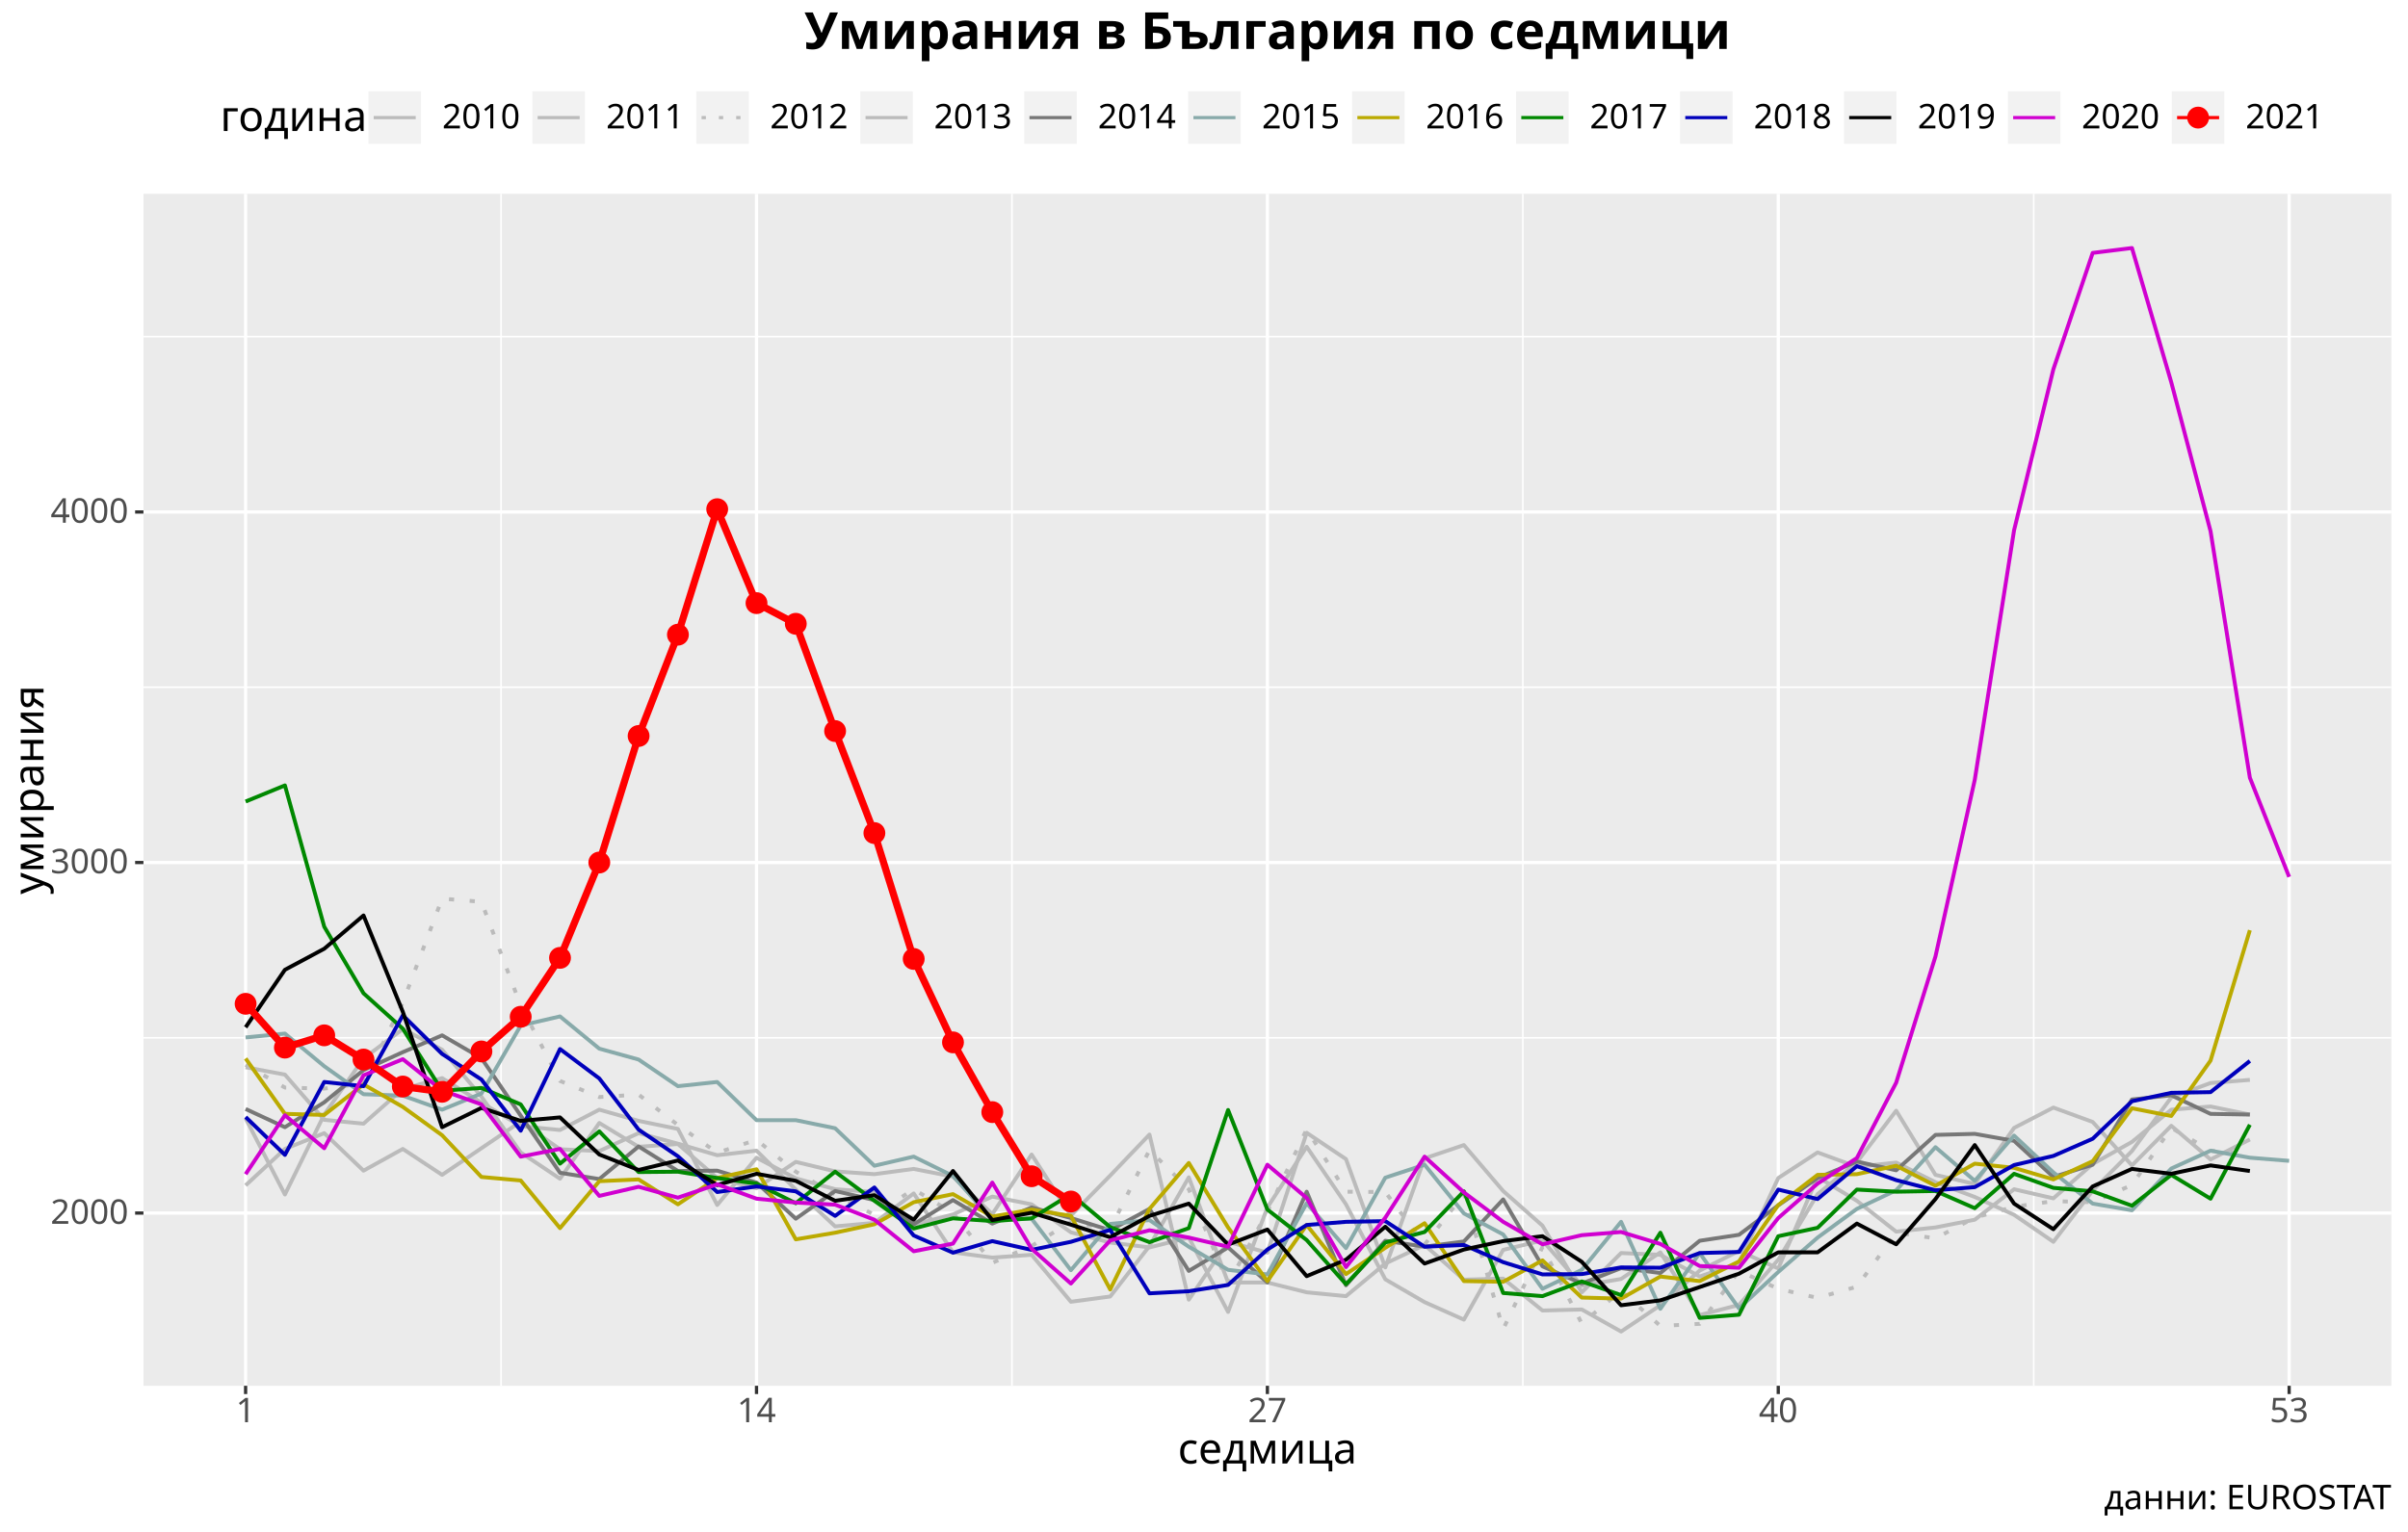
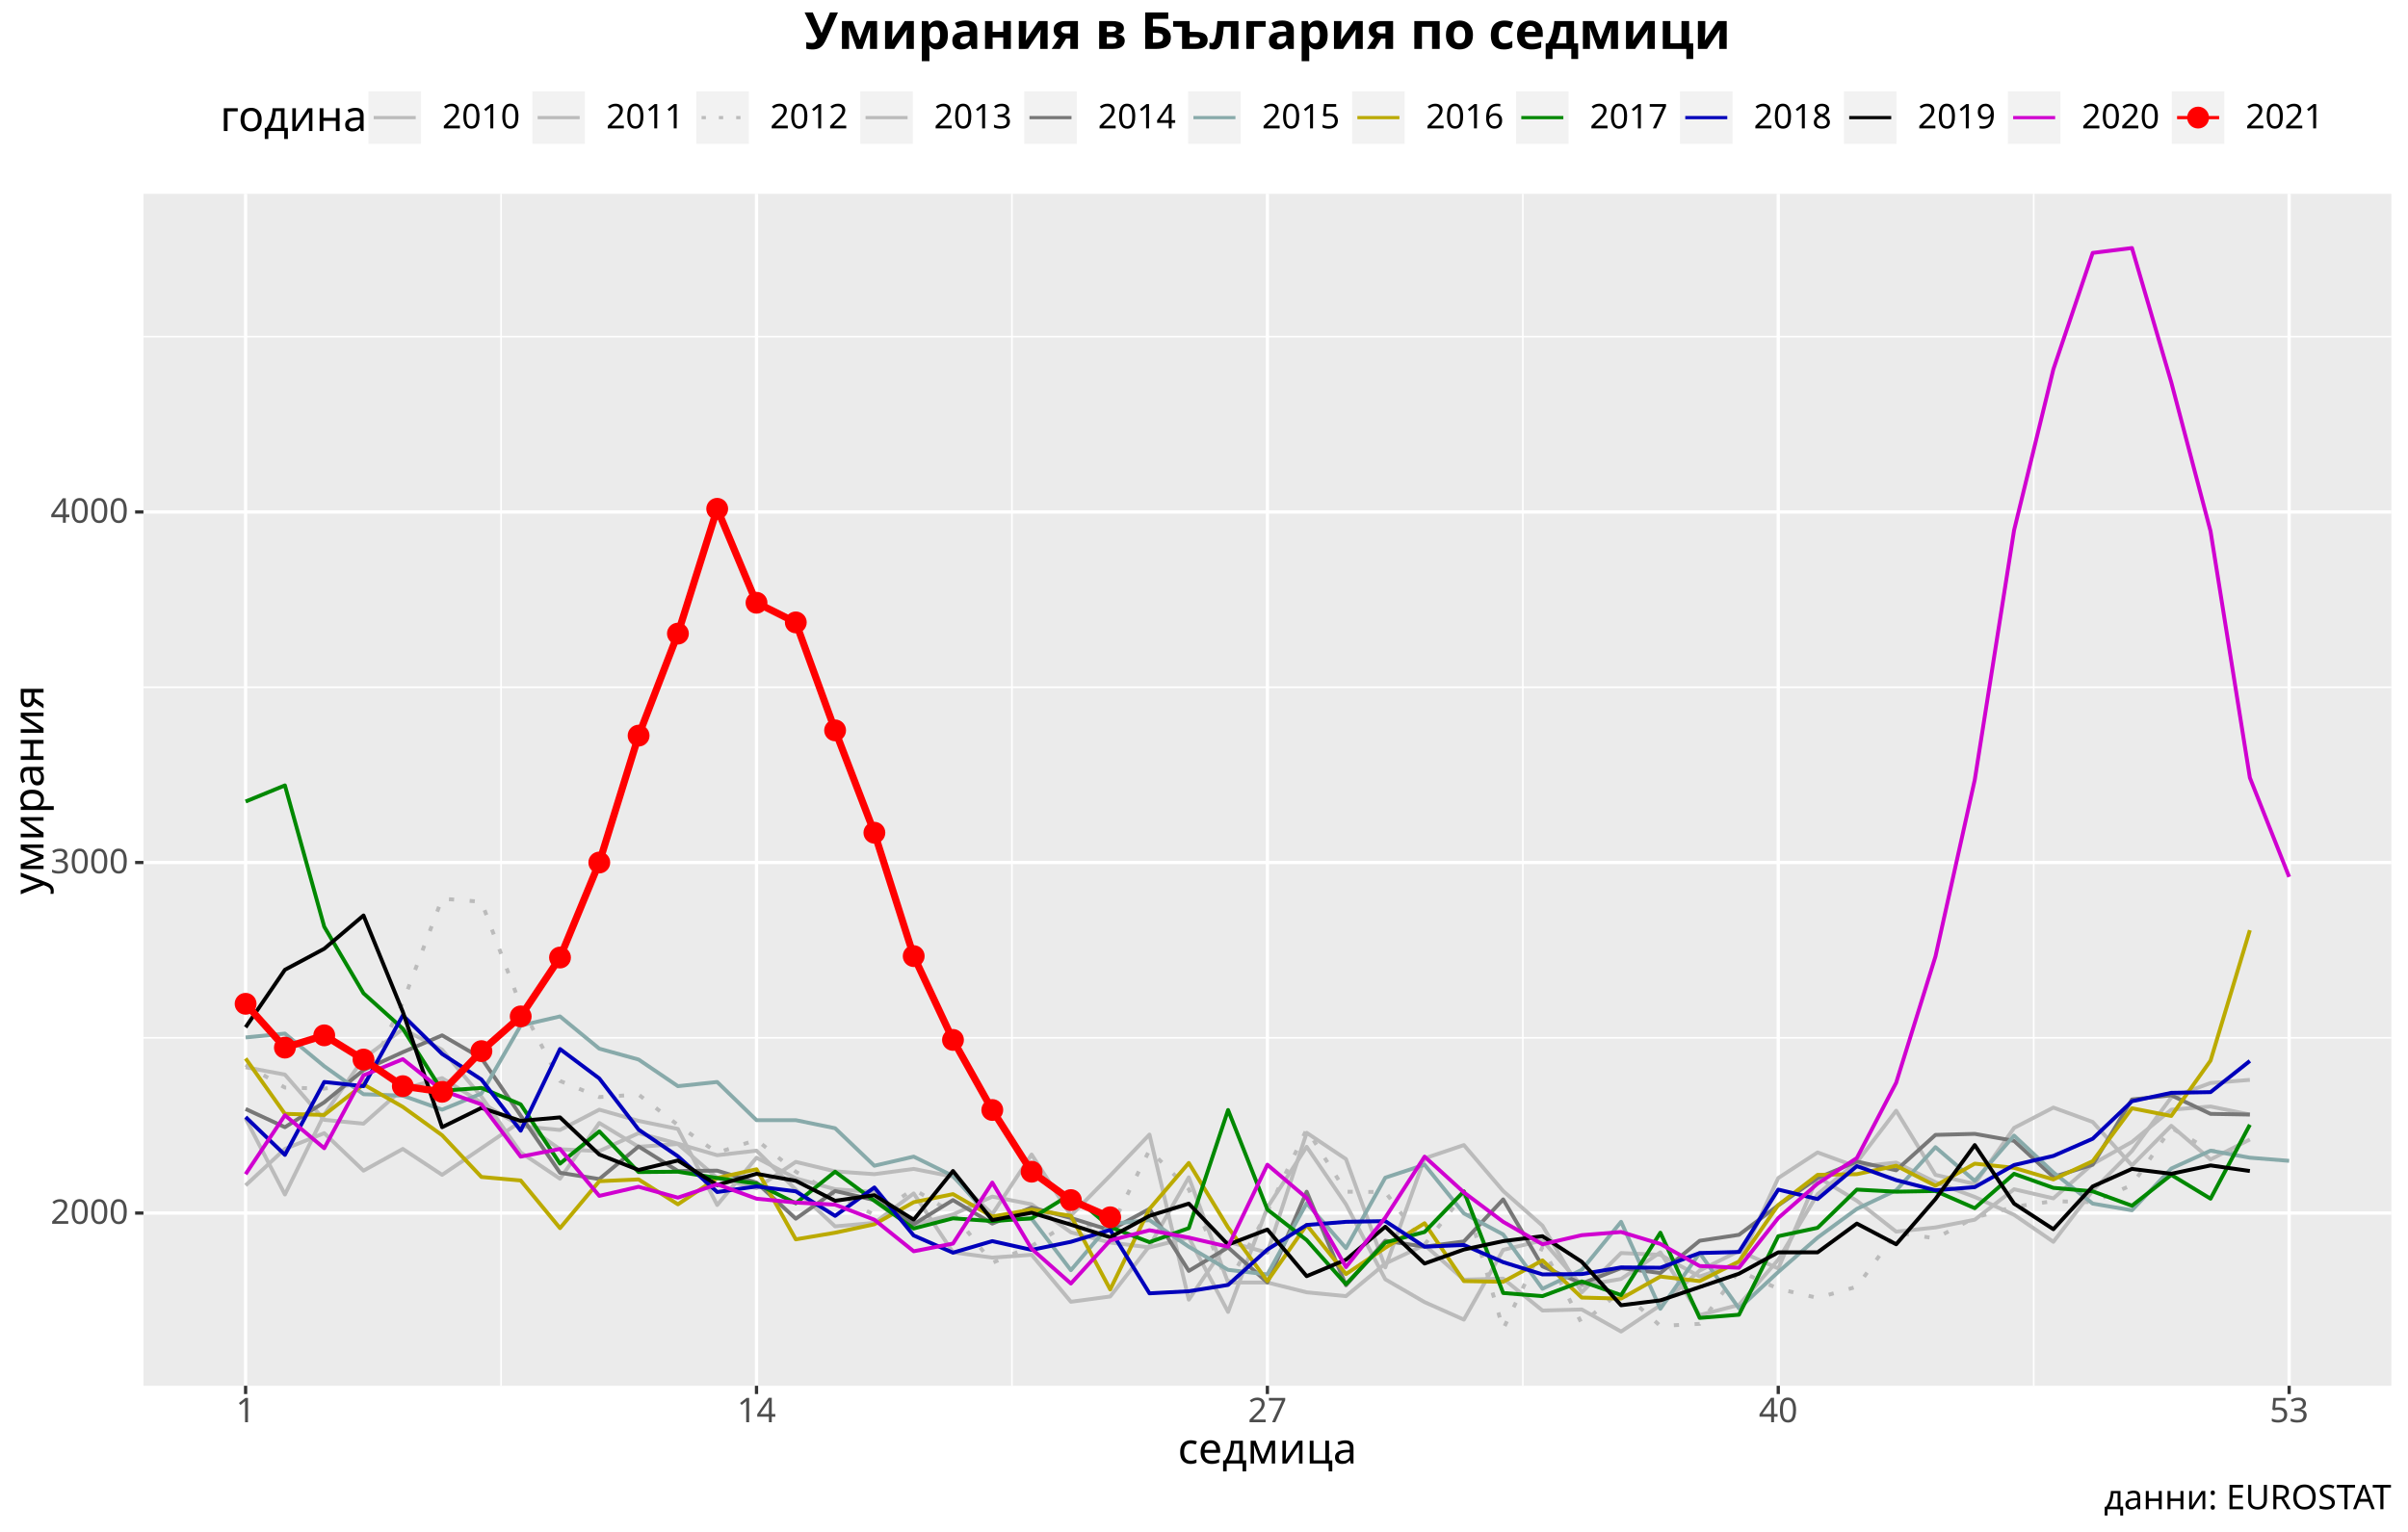
<svg xmlns="http://www.w3.org/2000/svg" class="svglite" viewBox="0 0 792.00 504.00">
  <defs>
    <style type="text/css">
    .svglite line, .svglite polyline, .svglite polygon, .svglite path, .svglite rect, .svglite circle {
      fill: none;
      stroke: #000000;
      stroke-linecap: round;
      stroke-linejoin: round;
      stroke-miterlimit: 10.00;
    }
  </style>
  </defs>
  <rect width="100%" height="100%" style="stroke: none; fill: #FFFFFF;" />
  <defs>
    <clipPath id="cpMC4wMHw3OTIuMDB8MC4wMHw1MDQuMDA=">
      <rect x="0.00" y="0.00" width="792.00" height="504.00" />
    </clipPath>
  </defs>
  <g clip-path="url(#cpMC4wMHw3OTIuMDB8MC4wMHw1MDQuMDA=)">
    <rect x="-0" y="-0" width="792.00" height="504.00" style="stroke-width: 1.07; stroke: #FFFFFF; fill: #FFFFFF;" />
  </g>
  <defs>
    <clipPath id="cpNDcuMTh8Nzg2LjUyfDYzLjc3fDQ1NS45MQ==">
      <rect x="47.18" y="63.77" width="739.34" height="392.14" />
    </clipPath>
  </defs>
  <g clip-path="url(#cpNDcuMTh8Nzg2LjUyfDYzLjc3fDQ1NS45MQ==)">
    <rect x="47.18" y="63.77" width="739.34" height="392.14" style="stroke-width: 1.07; stroke: none; fill: #EBEBEB;" />
    <polyline points="47.18,341.44 786.52,341.44 " style="stroke-width: 0.53; stroke: #FFFFFF; stroke-linecap: butt;" />
    <polyline points="47.18,226.11 786.52,226.11 " style="stroke-width: 0.53; stroke: #FFFFFF; stroke-linecap: butt;" />
    <polyline points="47.18,110.77 786.52,110.77 " style="stroke-width: 0.53; stroke: #FFFFFF; stroke-linecap: butt;" />
    <polyline points="164.80,455.91 164.80,63.77 " style="stroke-width: 0.53; stroke: #FFFFFF; stroke-linecap: butt;" />
    <polyline points="332.83,455.91 332.83,63.77 " style="stroke-width: 0.53; stroke: #FFFFFF; stroke-linecap: butt;" />
    <polyline points="500.87,455.91 500.87,63.77 " style="stroke-width: 0.53; stroke: #FFFFFF; stroke-linecap: butt;" />
    <polyline points="668.90,455.91 668.90,63.77 " style="stroke-width: 0.53; stroke: #FFFFFF; stroke-linecap: butt;" />
    <polyline points="47.18,399.10 786.52,399.10 " style="stroke-width: 1.07; stroke: #FFFFFF; stroke-linecap: butt;" />
    <polyline points="47.18,283.77 786.52,283.77 " style="stroke-width: 1.07; stroke: #FFFFFF; stroke-linecap: butt;" />
    <polyline points="47.18,168.44 786.52,168.44 " style="stroke-width: 1.07; stroke: #FFFFFF; stroke-linecap: butt;" />
    <polyline points="80.78,455.91 80.78,63.77 " style="stroke-width: 1.07; stroke: #FFFFFF; stroke-linecap: butt;" />
    <polyline points="248.82,455.91 248.82,63.77 " style="stroke-width: 1.07; stroke: #FFFFFF; stroke-linecap: butt;" />
    <polyline points="416.85,455.91 416.85,63.77 " style="stroke-width: 1.07; stroke: #FFFFFF; stroke-linecap: butt;" />
    <polyline points="584.88,455.91 584.88,63.77 " style="stroke-width: 1.07; stroke: #FFFFFF; stroke-linecap: butt;" />
    <polyline points="752.91,455.91 752.91,63.77 " style="stroke-width: 1.07; stroke: #FFFFFF; stroke-linecap: butt;" />
    <polyline points="80.78,367.96 93.71,392.99 106.64,366.69 119.56,348.24 132.49,338.55 145.41,345.36 158.34,360.81 171.26,379.15 184.19,387.80 197.11,369.46 210.04,377.30 222.97,376.38 235.89,387.57 248.82,390.91 261.74,382.26 274.67,385.38 287.59,386.30 300.52,384.57 313.44,387.11 326.37,399.45 339.30,379.84 352.22,399.91 365.15,386.76 378.07,373.27 391.00,427.59 403.92,408.56 416.85,412.13 429.77,372.69 442.70,381.34 455.63,416.98 468.55,381.11 481.48,376.73 494.40,391.84 507.33,403.25 520.25,425.17 533.18,412.25 546.10,412.83 559.03,419.98 571.96,415.48 584.88,387.57 597.81,379.15 610.73,383.88 623.66,382.49 636.58,388.95 649.51,393.80 662.44,399.68 675.36,408.56 688.29,391.72 701.21,378.69 714.14,361.04 727.06,356.31 739.99,355.28 " style="stroke-width: 1.28; stroke: #BBBBBB; stroke-linecap: butt;" />
    <polyline points="80.78,351.12 93.71,353.55 106.64,368.42 119.56,369.69 132.49,358.27 145.41,354.70 158.34,362.77 171.26,370.50 184.19,371.77 197.11,365.08 210.04,368.77 222.97,371.42 235.89,396.45 248.82,380.88 261.74,387.68 274.67,391.26 287.59,392.18 300.52,402.91 313.44,399.56 326.37,393.68 339.30,396.22 352.22,405.44 365.15,408.79 378.07,410.40 391.00,407.17 403.92,431.62 416.85,397.26 429.77,377.30 442.70,396.22 455.63,420.90 468.55,428.40 481.48,434.16 494.40,411.21 507.33,408.10 520.25,422.97 533.18,420.78 546.10,412.02 559.03,432.66 571.96,429.32 584.88,414.44 597.81,392.87 610.73,382.38 623.66,365.42 636.58,386.53 649.51,389.53 662.44,371.08 675.36,364.39 688.29,369.12 701.21,383.42 714.14,370.38 727.06,381.46 739.99,374.88 " style="stroke-width: 1.28; stroke: #BBBBBB; stroke-linecap: butt;" />
    <polyline points="80.78,350.32 93.71,357.81 106.64,358.16 119.56,356.43 132.49,329.79 145.41,295.65 158.34,296.69 171.26,330.83 184.19,355.62 197.11,360.93 210.04,360.12 222.97,370.15 235.89,379.26 248.82,375.00 261.74,385.49 274.67,392.99 287.59,399.68 300.52,391.26 313.44,399.10 326.37,415.48 339.30,409.94 352.22,401.98 365.15,404.41 378.07,378.34 391.00,391.26 403.92,422.40 416.85,398.64 429.77,371.54 442.70,392.07 455.63,392.18 468.55,409.48 481.48,392.87 494.40,437.28 507.33,410.29 520.25,435.43 533.18,424.70 546.10,436.24 559.03,435.55 571.96,418.13 584.88,424.01 597.81,427.01 610.73,423.32 623.66,405.56 636.58,407.41 649.51,400.60 662.44,397.03 675.36,395.18 688.29,395.53 701.21,389.87 714.14,371.08 727.06,378.57 739.99,379.73 " style="stroke-width: 1.28; stroke: #BBBBBB; stroke-dasharray: 1.71,5.12; stroke-linecap: butt;" />
    <polyline points="80.78,389.99 93.71,378.00 106.64,372.81 119.56,385.15 132.49,378.00 145.41,386.53 158.34,377.77 171.26,369.00 184.19,378.11 197.11,378.69 210.04,372.81 222.97,376.27 235.89,380.07 248.82,378.57 261.74,391.37 274.67,403.48 287.59,402.33 300.52,392.64 313.44,412.02 326.37,413.75 339.30,412.83 352.22,428.28 365.15,426.55 378.07,409.94 391.00,387.34 403.92,421.94 416.85,421.94 429.77,425.17 442.70,426.43 455.63,415.71 468.55,409.60 481.48,421.01 494.40,420.67 507.33,431.16 520.25,430.82 533.18,438.08 546.10,429.43 559.03,418.02 571.96,411.56 584.88,417.32 597.81,387.22 610.73,395.06 623.66,405.21 636.58,403.83 649.51,401.29 662.44,391.26 675.36,394.26 688.29,382.96 701.21,375.69 714.14,365.08 727.06,364.04 739.99,366.69 " style="stroke-width: 1.28; stroke: #BBBBBB; stroke-linecap: butt;" />
    <polyline points="80.78,364.85 93.71,370.85 106.64,362.66 119.56,352.05 132.49,346.16 145.41,340.63 158.34,348.13 171.26,367.04 184.19,385.84 197.11,387.91 210.04,377.19 222.97,385.26 235.89,385.15 248.82,389.07 261.74,400.95 274.67,391.84 287.59,394.83 300.52,402.79 313.44,394.83 326.37,402.56 339.30,397.26 352.22,400.72 365.15,404.75 378.07,397.72 391.00,418.13 403.92,410.40 416.85,421.94 429.77,392.07 442.70,422.86 455.63,408.21 468.55,410.17 481.48,408.44 494.40,394.60 507.33,416.63 520.25,422.28 533.18,417.21 546.10,418.82 559.03,408.21 571.96,406.25 584.88,396.56 597.81,387.57 610.73,382.15 623.66,385.03 636.58,373.38 649.51,373.04 662.44,375.34 675.36,387.22 688.29,383.19 701.21,361.73 714.14,360.35 727.06,366.46 739.99,366.69 " style="stroke-width: 1.28; stroke: #777777; stroke-linecap: butt;" />
    <polyline points="80.78,341.32 93.71,340.05 106.64,350.78 119.56,360.00 132.49,360.47 145.41,365.08 158.34,359.77 171.26,337.40 184.19,334.40 197.11,345.01 210.04,348.59 222.97,357.35 235.89,355.97 248.82,368.54 261.74,368.54 274.67,371.19 287.59,383.53 300.52,380.53 313.44,386.88 326.37,401.29 339.30,400.95 352.22,417.90 365.15,402.68 378.07,401.41 391.00,410.17 403.92,417.78 416.85,419.28 429.77,395.87 442.70,410.63 455.63,387.45 468.55,383.19 481.48,399.22 494.40,406.14 507.33,424.01 520.25,417.78 533.18,401.98 546.10,430.59 559.03,412.25 571.96,430.47 584.88,418.48 597.81,407.17 610.73,397.72 623.66,391.60 636.58,377.42 649.51,388.49 662.44,373.61 675.36,385.72 688.29,395.99 701.21,398.18 714.14,384.45 727.06,378.57 739.99,380.88 752.91,381.92 " style="stroke-width: 1.28; stroke: #88AAAA; stroke-linecap: butt;" />
    <polyline points="80.78,348.24 93.71,366.46 106.64,366.81 119.56,356.78 132.49,364.16 145.41,373.50 158.34,387.22 171.26,388.38 184.19,404.06 197.11,388.61 210.04,388.03 222.97,396.22 235.89,387.57 248.82,384.69 261.74,407.75 274.67,405.56 287.59,402.79 300.52,395.53 313.44,392.87 326.37,400.25 339.30,397.95 352.22,400.02 365.15,424.24 378.07,397.72 391.00,382.61 403.92,403.83 416.85,421.48 429.77,403.02 442.70,419.17 455.63,410.52 468.55,402.45 481.48,421.48 494.40,421.71 507.33,414.67 520.25,426.90 533.18,427.24 546.10,419.98 559.03,421.48 571.96,415.02 584.88,396.45 597.81,386.53 610.73,386.30 623.66,383.53 636.58,390.11 649.51,382.84 662.44,384.22 675.36,388.03 688.29,382.03 701.21,364.62 714.14,367.15 727.06,348.93 739.99,306.03 " style="stroke-width: 1.28; stroke: #BBAA00; stroke-linecap: butt;" />
    <polyline points="80.78,263.70 93.71,258.40 106.64,304.88 119.56,326.79 132.49,338.44 145.41,358.85 158.34,357.93 171.26,363.35 184.19,382.84 197.11,372.23 210.04,385.61 222.97,385.49 235.89,387.57 248.82,389.41 261.74,395.87 274.67,385.49 287.59,395.06 300.52,404.18 313.44,400.83 326.37,401.75 339.30,400.83 352.22,392.87 365.15,403.71 378.07,408.67 391.00,404.06 403.92,365.19 416.85,397.95 429.77,407.98 442.70,422.51 455.63,408.79 468.55,405.33 481.48,391.95 494.40,425.40 507.33,426.43 520.25,421.59 533.18,426.09 546.10,405.56 559.03,433.59 571.96,432.55 584.88,406.71 597.81,403.95 610.73,391.37 623.66,392.07 636.58,391.84 649.51,397.49 662.44,386.18 675.36,390.80 688.29,391.95 701.21,396.68 714.14,386.53 727.06,394.37 739.99,370.04 " style="stroke-width: 1.28; stroke: #008800; stroke-linecap: butt;" />
    <polyline points="80.78,367.50 93.71,379.96 106.64,355.97 119.56,357.35 132.49,334.05 145.41,346.74 158.34,355.16 171.26,372.00 184.19,345.13 197.11,354.81 210.04,371.65 222.97,380.42 235.89,392.18 248.82,390.34 261.74,391.95 274.67,400.02 287.59,390.68 300.52,406.48 313.44,412.13 326.37,408.33 339.30,411.21 352.22,408.56 365.15,404.64 378.07,425.51 391.00,424.82 403.92,422.74 416.85,411.10 429.77,403.02 442.70,401.98 455.63,401.75 468.55,410.17 481.48,409.60 494.40,415.25 507.33,419.28 520.25,419.17 533.18,416.98 546.10,417.09 559.03,412.25 571.96,411.90 584.88,391.37 597.81,394.49 610.73,383.65 623.66,388.26 636.58,391.60 649.51,390.57 662.44,383.30 675.36,380.30 688.29,374.65 701.21,362.31 714.14,359.54 727.06,359.31 739.99,349.05 " style="stroke-width: 1.28; stroke: #0000BB; stroke-linecap: butt;" />
    <polyline points="80.78,337.98 93.71,319.06 106.64,312.14 119.56,301.19 132.49,332.90 145.41,370.85 158.34,364.50 171.26,368.77 184.19,367.62 197.11,379.84 210.04,384.92 222.97,381.80 235.89,389.87 248.82,386.18 261.74,388.49 274.67,395.06 287.59,393.22 300.52,401.29 313.44,385.26 326.37,401.41 339.30,398.99 352.22,402.91 365.15,407.06 378.07,400.02 391.00,395.99 403.92,409.48 416.85,404.52 429.77,419.86 442.70,414.44 455.63,403.60 468.55,415.71 481.48,411.10 494.40,408.33 507.33,406.71 520.25,415.13 533.18,429.43 546.10,427.82 559.03,423.44 571.96,419.05 584.88,412.02 597.81,412.02 610.73,402.56 623.66,409.37 636.58,394.49 649.51,376.73 662.44,395.99 675.36,404.41 688.29,390.34 701.21,384.57 714.14,386.18 727.06,383.42 739.99,385.26 " style="stroke-width: 1.28; stroke-linecap: butt;" />
    <polyline points="80.78,386.30 93.71,366.92 106.64,377.77 119.56,353.78 132.49,348.47 145.41,358.74 158.34,363.35 171.26,380.53 184.19,378.00 197.11,393.45 210.04,390.45 222.97,394.03 235.89,389.64 248.82,394.37 261.74,395.64 274.67,396.33 287.59,401.29 300.52,411.67 313.44,409.14 326.37,389.07 339.30,410.87 352.22,422.28 365.15,408.10 378.07,404.75 391.00,407.17 403.92,410.17 416.85,383.19 429.77,394.14 442.70,416.86 455.63,400.60 468.55,380.53 481.48,392.30 494.40,401.98 507.33,409.37 520.25,406.37 533.18,405.33 546.10,409.25 559.03,416.52 571.96,417.09 584.88,400.72 597.81,389.41 610.73,380.99 623.66,356.20 636.58,314.68 649.51,256.55 662.44,174.44 675.36,121.50 688.29,83.21 701.21,81.60 714.14,125.77 727.06,174.78 739.99,255.86 752.91,288.50 " style="stroke-width: 1.28; stroke: #D000D0; stroke-linecap: butt;" />
-     <polyline points="80.78,330.25 93.71,344.67 106.64,340.63 119.56,348.59 132.49,357.47 145.41,359.20 158.34,345.93 171.26,334.52 184.19,315.14 197.11,283.77 210.04,242.14 222.97,208.81 235.89,167.52 248.82,198.43 261.74,205.23 274.67,240.52 287.59,274.08 300.52,315.49 313.44,342.94 326.37,365.89 339.30,386.99 352.22,395.30 " style="stroke-width: 2.35; stroke: #FF0000; stroke-linecap: butt;" />
+     <polyline points="80.78,330.25 93.71,344.67 106.64,340.63 119.56,348.59 132.49,357.35 145.41,359.20 158.34,345.82 171.26,334.40 184.19,315.03 197.11,283.77 210.04,242.02 222.97,208.46 235.89,167.40 248.82,198.31 261.74,204.77 274.67,240.29 287.59,273.97 300.52,314.56 313.44,342.13 326.37,365.19 339.30,385.49 352.22,394.83 365.15,400.49 " style="stroke-width: 2.35; stroke: #FF0000; stroke-linecap: butt;" />
    <circle cx="80.78" cy="330.25" r="3.24" style="stroke-width: 0.71; stroke: #FF0000; fill: #FF0000;" />
    <circle cx="93.71" cy="344.67" r="3.24" style="stroke-width: 0.71; stroke: #FF0000; fill: #FF0000;" />
    <circle cx="106.64" cy="340.63" r="3.24" style="stroke-width: 0.71; stroke: #FF0000; fill: #FF0000;" />
    <circle cx="119.56" cy="348.59" r="3.24" style="stroke-width: 0.71; stroke: #FF0000; fill: #FF0000;" />
-     <circle cx="132.49" cy="357.47" r="3.24" style="stroke-width: 0.71; stroke: #FF0000; fill: #FF0000;" />
+     <circle cx="132.49" cy="357.35" r="3.24" style="stroke-width: 0.71; stroke: #FF0000; fill: #FF0000;" />
    <circle cx="145.41" cy="359.20" r="3.24" style="stroke-width: 0.71; stroke: #FF0000; fill: #FF0000;" />
-     <circle cx="158.34" cy="345.93" r="3.24" style="stroke-width: 0.71; stroke: #FF0000; fill: #FF0000;" />
-     <circle cx="171.26" cy="334.52" r="3.24" style="stroke-width: 0.71; stroke: #FF0000; fill: #FF0000;" />
-     <circle cx="184.19" cy="315.14" r="3.24" style="stroke-width: 0.71; stroke: #FF0000; fill: #FF0000;" />
+     <circle cx="158.34" cy="345.82" r="3.24" style="stroke-width: 0.71; stroke: #FF0000; fill: #FF0000;" />
+     <circle cx="171.26" cy="334.40" r="3.24" style="stroke-width: 0.71; stroke: #FF0000; fill: #FF0000;" />
+     <circle cx="184.19" cy="315.03" r="3.24" style="stroke-width: 0.71; stroke: #FF0000; fill: #FF0000;" />
    <circle cx="197.11" cy="283.77" r="3.24" style="stroke-width: 0.71; stroke: #FF0000; fill: #FF0000;" />
-     <circle cx="210.04" cy="242.14" r="3.24" style="stroke-width: 0.71; stroke: #FF0000; fill: #FF0000;" />
-     <circle cx="222.97" cy="208.81" r="3.24" style="stroke-width: 0.71; stroke: #FF0000; fill: #FF0000;" />
-     <circle cx="235.89" cy="167.52" r="3.24" style="stroke-width: 0.71; stroke: #FF0000; fill: #FF0000;" />
-     <circle cx="248.82" cy="198.43" r="3.24" style="stroke-width: 0.71; stroke: #FF0000; fill: #FF0000;" />
-     <circle cx="261.74" cy="205.23" r="3.24" style="stroke-width: 0.71; stroke: #FF0000; fill: #FF0000;" />
-     <circle cx="274.67" cy="240.52" r="3.24" style="stroke-width: 0.71; stroke: #FF0000; fill: #FF0000;" />
-     <circle cx="287.59" cy="274.08" r="3.24" style="stroke-width: 0.71; stroke: #FF0000; fill: #FF0000;" />
-     <circle cx="300.52" cy="315.49" r="3.24" style="stroke-width: 0.71; stroke: #FF0000; fill: #FF0000;" />
-     <circle cx="313.44" cy="342.94" r="3.24" style="stroke-width: 0.71; stroke: #FF0000; fill: #FF0000;" />
-     <circle cx="326.37" cy="365.89" r="3.24" style="stroke-width: 0.71; stroke: #FF0000; fill: #FF0000;" />
-     <circle cx="339.30" cy="386.99" r="3.24" style="stroke-width: 0.71; stroke: #FF0000; fill: #FF0000;" />
-     <circle cx="352.22" cy="395.30" r="3.24" style="stroke-width: 0.71; stroke: #FF0000; fill: #FF0000;" />
+     <circle cx="210.04" cy="242.02" r="3.24" style="stroke-width: 0.71; stroke: #FF0000; fill: #FF0000;" />
+     <circle cx="222.97" cy="208.46" r="3.24" style="stroke-width: 0.71; stroke: #FF0000; fill: #FF0000;" />
+     <circle cx="235.89" cy="167.40" r="3.24" style="stroke-width: 0.71; stroke: #FF0000; fill: #FF0000;" />
+     <circle cx="248.82" cy="198.31" r="3.24" style="stroke-width: 0.71; stroke: #FF0000; fill: #FF0000;" />
+     <circle cx="261.74" cy="204.77" r="3.24" style="stroke-width: 0.71; stroke: #FF0000; fill: #FF0000;" />
+     <circle cx="274.67" cy="240.29" r="3.24" style="stroke-width: 0.71; stroke: #FF0000; fill: #FF0000;" />
+     <circle cx="287.59" cy="273.97" r="3.24" style="stroke-width: 0.71; stroke: #FF0000; fill: #FF0000;" />
+     <circle cx="300.52" cy="314.56" r="3.24" style="stroke-width: 0.71; stroke: #FF0000; fill: #FF0000;" />
+     <circle cx="313.44" cy="342.13" r="3.24" style="stroke-width: 0.71; stroke: #FF0000; fill: #FF0000;" />
+     <circle cx="326.37" cy="365.19" r="3.24" style="stroke-width: 0.71; stroke: #FF0000; fill: #FF0000;" />
+     <circle cx="339.30" cy="385.49" r="3.24" style="stroke-width: 0.71; stroke: #FF0000; fill: #FF0000;" />
+     <circle cx="352.22" cy="394.83" r="3.24" style="stroke-width: 0.71; stroke: #FF0000; fill: #FF0000;" />
+     <circle cx="365.15" cy="400.49" r="3.24" style="stroke-width: 0.71; stroke: #FF0000; fill: #FF0000;" />
  </g>
  <g clip-path="url(#cpMC4wMHw3OTIuMDB8MC4wMHw1MDQuMDA=)">
    <text x="42.25" y="402.64" text-anchor="end" style="font-size: 11.20px; fill: #4D4D4D; font-family: Calibri;" textLength="22.69px" lengthAdjust="spacingAndGlyphs">2000</text>
    <text x="42.25" y="287.31" text-anchor="end" style="font-size: 11.20px; fill: #4D4D4D; font-family: Calibri;" textLength="22.69px" lengthAdjust="spacingAndGlyphs">3000</text>
    <text x="42.25" y="171.98" text-anchor="end" style="font-size: 11.20px; fill: #4D4D4D; font-family: Calibri;" textLength="22.69px" lengthAdjust="spacingAndGlyphs">4000</text>
    <polyline points="44.44,399.10 47.18,399.10 " style="stroke-width: 1.07; stroke: #333333; stroke-linecap: butt;" />
    <polyline points="44.44,283.77 47.18,283.77 " style="stroke-width: 1.07; stroke: #333333; stroke-linecap: butt;" />
    <polyline points="44.44,168.44 47.18,168.44 " style="stroke-width: 1.07; stroke: #333333; stroke-linecap: butt;" />
    <polyline points="80.78,458.65 80.78,455.91 " style="stroke-width: 1.07; stroke: #333333; stroke-linecap: butt;" />
    <polyline points="248.82,458.65 248.82,455.91 " style="stroke-width: 1.07; stroke: #333333; stroke-linecap: butt;" />
    <polyline points="416.85,458.65 416.85,455.91 " style="stroke-width: 1.07; stroke: #333333; stroke-linecap: butt;" />
    <polyline points="584.88,458.65 584.88,455.91 " style="stroke-width: 1.07; stroke: #333333; stroke-linecap: butt;" />
    <polyline points="752.91,458.65 752.91,455.91 " style="stroke-width: 1.07; stroke: #333333; stroke-linecap: butt;" />
    <text x="80.78" y="467.91" text-anchor="middle" style="font-size: 11.20px; fill: #4D4D4D; font-family: Calibri;" textLength="5.67px" lengthAdjust="spacingAndGlyphs">1</text>
    <text x="248.82" y="467.91" text-anchor="middle" style="font-size: 11.20px; fill: #4D4D4D; font-family: Calibri;" textLength="11.35px" lengthAdjust="spacingAndGlyphs">14</text>
    <text x="416.85" y="467.91" text-anchor="middle" style="font-size: 11.20px; fill: #4D4D4D; font-family: Calibri;" textLength="11.35px" lengthAdjust="spacingAndGlyphs">27</text>
    <text x="584.88" y="467.91" text-anchor="middle" style="font-size: 11.20px; fill: #4D4D4D; font-family: Calibri;" textLength="11.35px" lengthAdjust="spacingAndGlyphs">40</text>
    <text x="752.91" y="467.91" text-anchor="middle" style="font-size: 11.20px; fill: #4D4D4D; font-family: Calibri;" textLength="11.35px" lengthAdjust="spacingAndGlyphs">53</text>
    <text x="416.85" y="481.49" text-anchor="middle" style="font-size: 14.00px; font-family: Calibri;" textLength="52.01px" lengthAdjust="spacingAndGlyphs">седмица</text>
    <text transform="translate(14.32,259.84) rotate(-90)" text-anchor="middle" style="font-size: 14.00px; font-family: Calibri;" textLength="59.11px" lengthAdjust="spacingAndGlyphs">умирания</text>
    <rect x="66.95" y="24.57" width="699.81" height="28.24" style="stroke-width: 1.07; stroke: none; fill: #FFFFFF;" />
    <text x="72.43" y="43.11" style="font-size: 14.00px; font-family: Calibri;" textLength="41.78px" lengthAdjust="spacingAndGlyphs">година</text>
    <rect x="121.18" y="30.05" width="17.28" height="17.28" style="stroke-width: 1.07; stroke: none; fill: #F2F2F2;" />
    <line x1="122.91" y1="38.69" x2="136.73" y2="38.69" style="stroke-width: 1.07; stroke: #BBBBBB; stroke-linecap: butt;" />
    <rect x="175.10" y="30.05" width="17.28" height="17.28" style="stroke-width: 1.07; stroke: none; fill: #F2F2F2;" />
    <line x1="176.83" y1="38.69" x2="190.66" y2="38.69" style="stroke-width: 1.07; stroke: #BBBBBB; stroke-linecap: butt;" />
    <rect x="229.03" y="30.05" width="17.28" height="17.28" style="stroke-width: 1.07; stroke: none; fill: #F2F2F2;" />
    <line x1="230.75" y1="38.69" x2="244.58" y2="38.69" style="stroke-width: 1.07; stroke: #BBBBBB; stroke-dasharray: 1.42,4.27; stroke-linecap: butt;" />
    <rect x="282.95" y="30.05" width="17.28" height="17.28" style="stroke-width: 1.07; stroke: none; fill: #F2F2F2;" />
    <line x1="284.68" y1="38.69" x2="298.50" y2="38.69" style="stroke-width: 1.07; stroke: #BBBBBB; stroke-linecap: butt;" />
    <rect x="336.87" y="30.05" width="17.28" height="17.28" style="stroke-width: 1.07; stroke: none; fill: #F2F2F2;" />
    <line x1="338.60" y1="38.69" x2="352.42" y2="38.69" style="stroke-width: 1.07; stroke: #777777; stroke-linecap: butt;" />
    <rect x="390.79" y="30.05" width="17.28" height="17.28" style="stroke-width: 1.07; stroke: none; fill: #F2F2F2;" />
    <line x1="392.52" y1="38.69" x2="406.34" y2="38.69" style="stroke-width: 1.07; stroke: #88AAAA; stroke-linecap: butt;" />
    <rect x="444.71" y="30.05" width="17.28" height="17.28" style="stroke-width: 1.07; stroke: none; fill: #F2F2F2;" />
    <line x1="446.44" y1="38.69" x2="460.27" y2="38.69" style="stroke-width: 1.07; stroke: #BBAA00; stroke-linecap: butt;" />
    <rect x="498.64" y="30.05" width="17.28" height="17.28" style="stroke-width: 1.07; stroke: none; fill: #F2F2F2;" />
    <line x1="500.36" y1="38.69" x2="514.19" y2="38.69" style="stroke-width: 1.07; stroke: #008800; stroke-linecap: butt;" />
    <rect x="552.56" y="30.05" width="17.28" height="17.28" style="stroke-width: 1.07; stroke: none; fill: #F2F2F2;" />
    <line x1="554.29" y1="38.69" x2="568.11" y2="38.69" style="stroke-width: 1.07; stroke: #0000BB; stroke-linecap: butt;" />
    <rect x="606.48" y="30.05" width="17.28" height="17.28" style="stroke-width: 1.07; stroke: none; fill: #F2F2F2;" />
    <line x1="608.21" y1="38.69" x2="622.03" y2="38.69" style="stroke-width: 1.07; stroke-linecap: butt;" />
    <rect x="660.40" y="30.05" width="17.28" height="17.28" style="stroke-width: 1.07; stroke: none; fill: #F2F2F2;" />
    <line x1="662.13" y1="38.69" x2="675.95" y2="38.69" style="stroke-width: 1.07; stroke: #D000D0; stroke-linecap: butt;" />
    <rect x="714.32" y="30.05" width="17.28" height="17.28" style="stroke-width: 1.07; stroke: none; fill: #F2F2F2;" />
    <line x1="716.05" y1="38.69" x2="729.88" y2="38.69" style="stroke-width: 1.07; stroke: #FF0000; stroke-linecap: butt;" />
    <circle cx="722.96" cy="38.69" r="3.24" style="stroke-width: 0.71; stroke: #FF0000; fill: #FF0000;" />
    <text x="145.44" y="42.23" style="font-size: 11.20px; font-family: Calibri;" textLength="22.69px" lengthAdjust="spacingAndGlyphs">2010</text>
    <text x="199.36" y="42.23" style="font-size: 11.20px; font-family: Calibri;" textLength="22.69px" lengthAdjust="spacingAndGlyphs">2011</text>
    <text x="253.28" y="42.23" style="font-size: 11.20px; font-family: Calibri;" textLength="22.69px" lengthAdjust="spacingAndGlyphs">2012</text>
    <text x="307.20" y="42.23" style="font-size: 11.20px; font-family: Calibri;" textLength="22.69px" lengthAdjust="spacingAndGlyphs">2013</text>
    <text x="361.12" y="42.23" style="font-size: 11.20px; font-family: Calibri;" textLength="22.69px" lengthAdjust="spacingAndGlyphs">2014</text>
    <text x="415.05" y="42.23" style="font-size: 11.20px; font-family: Calibri;" textLength="22.69px" lengthAdjust="spacingAndGlyphs">2015</text>
    <text x="468.97" y="42.23" style="font-size: 11.20px; font-family: Calibri;" textLength="22.69px" lengthAdjust="spacingAndGlyphs">2016</text>
    <text x="522.89" y="42.23" style="font-size: 11.20px; font-family: Calibri;" textLength="22.69px" lengthAdjust="spacingAndGlyphs">2017</text>
    <text x="576.81" y="42.23" style="font-size: 11.20px; font-family: Calibri;" textLength="22.69px" lengthAdjust="spacingAndGlyphs">2018</text>
    <text x="630.73" y="42.23" style="font-size: 11.20px; font-family: Calibri;" textLength="22.69px" lengthAdjust="spacingAndGlyphs">2019</text>
    <text x="684.66" y="42.23" style="font-size: 11.20px; font-family: Calibri;" textLength="22.69px" lengthAdjust="spacingAndGlyphs">2020</text>
    <text x="738.58" y="42.23" style="font-size: 11.20px; font-family: Calibri;" textLength="22.69px" lengthAdjust="spacingAndGlyphs">2021</text>
    <text x="416.85" y="16.10" text-anchor="middle" style="font-size: 16.80px; font-weight: bold; font-family: Calibri;" textLength="250.11px" lengthAdjust="spacingAndGlyphs">Умирания в България по седмици</text>
    <text x="786.52" y="496.53" text-anchor="end" style="font-size: 11.20px; font-family: Calibri;" textLength="82.91px" lengthAdjust="spacingAndGlyphs">данни: EUROSTAT</text>
  </g>
</svg>
